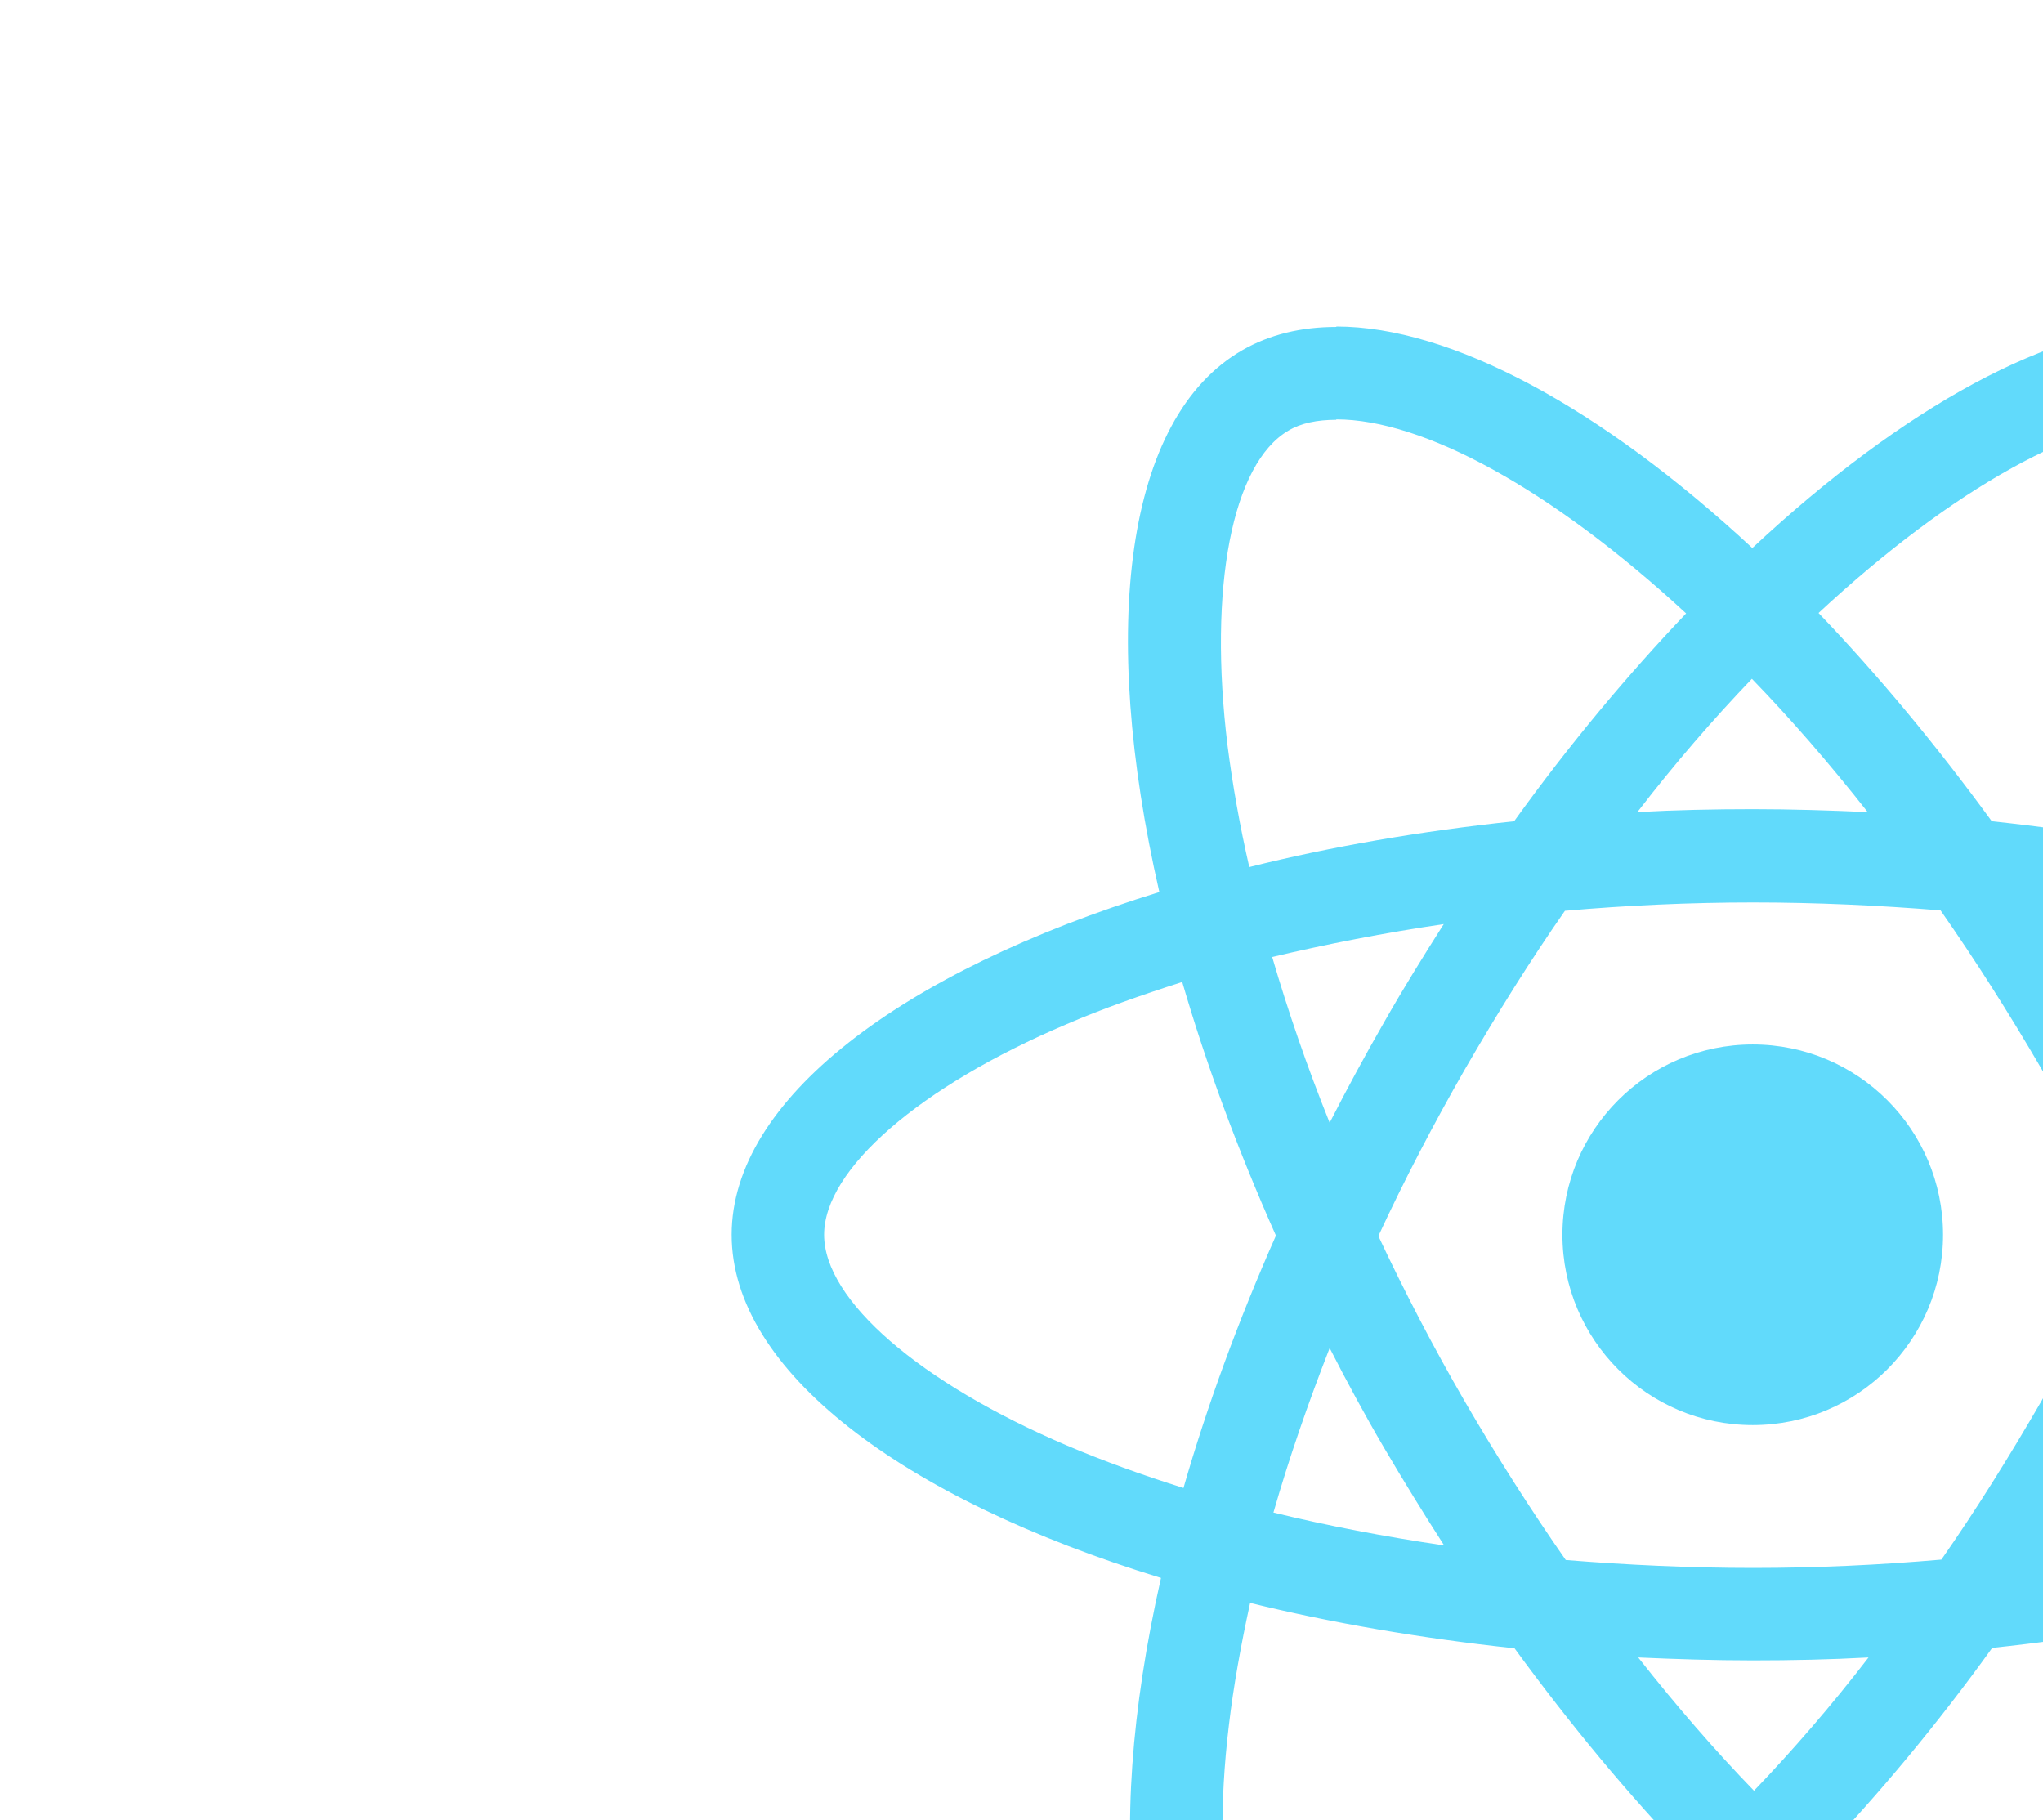
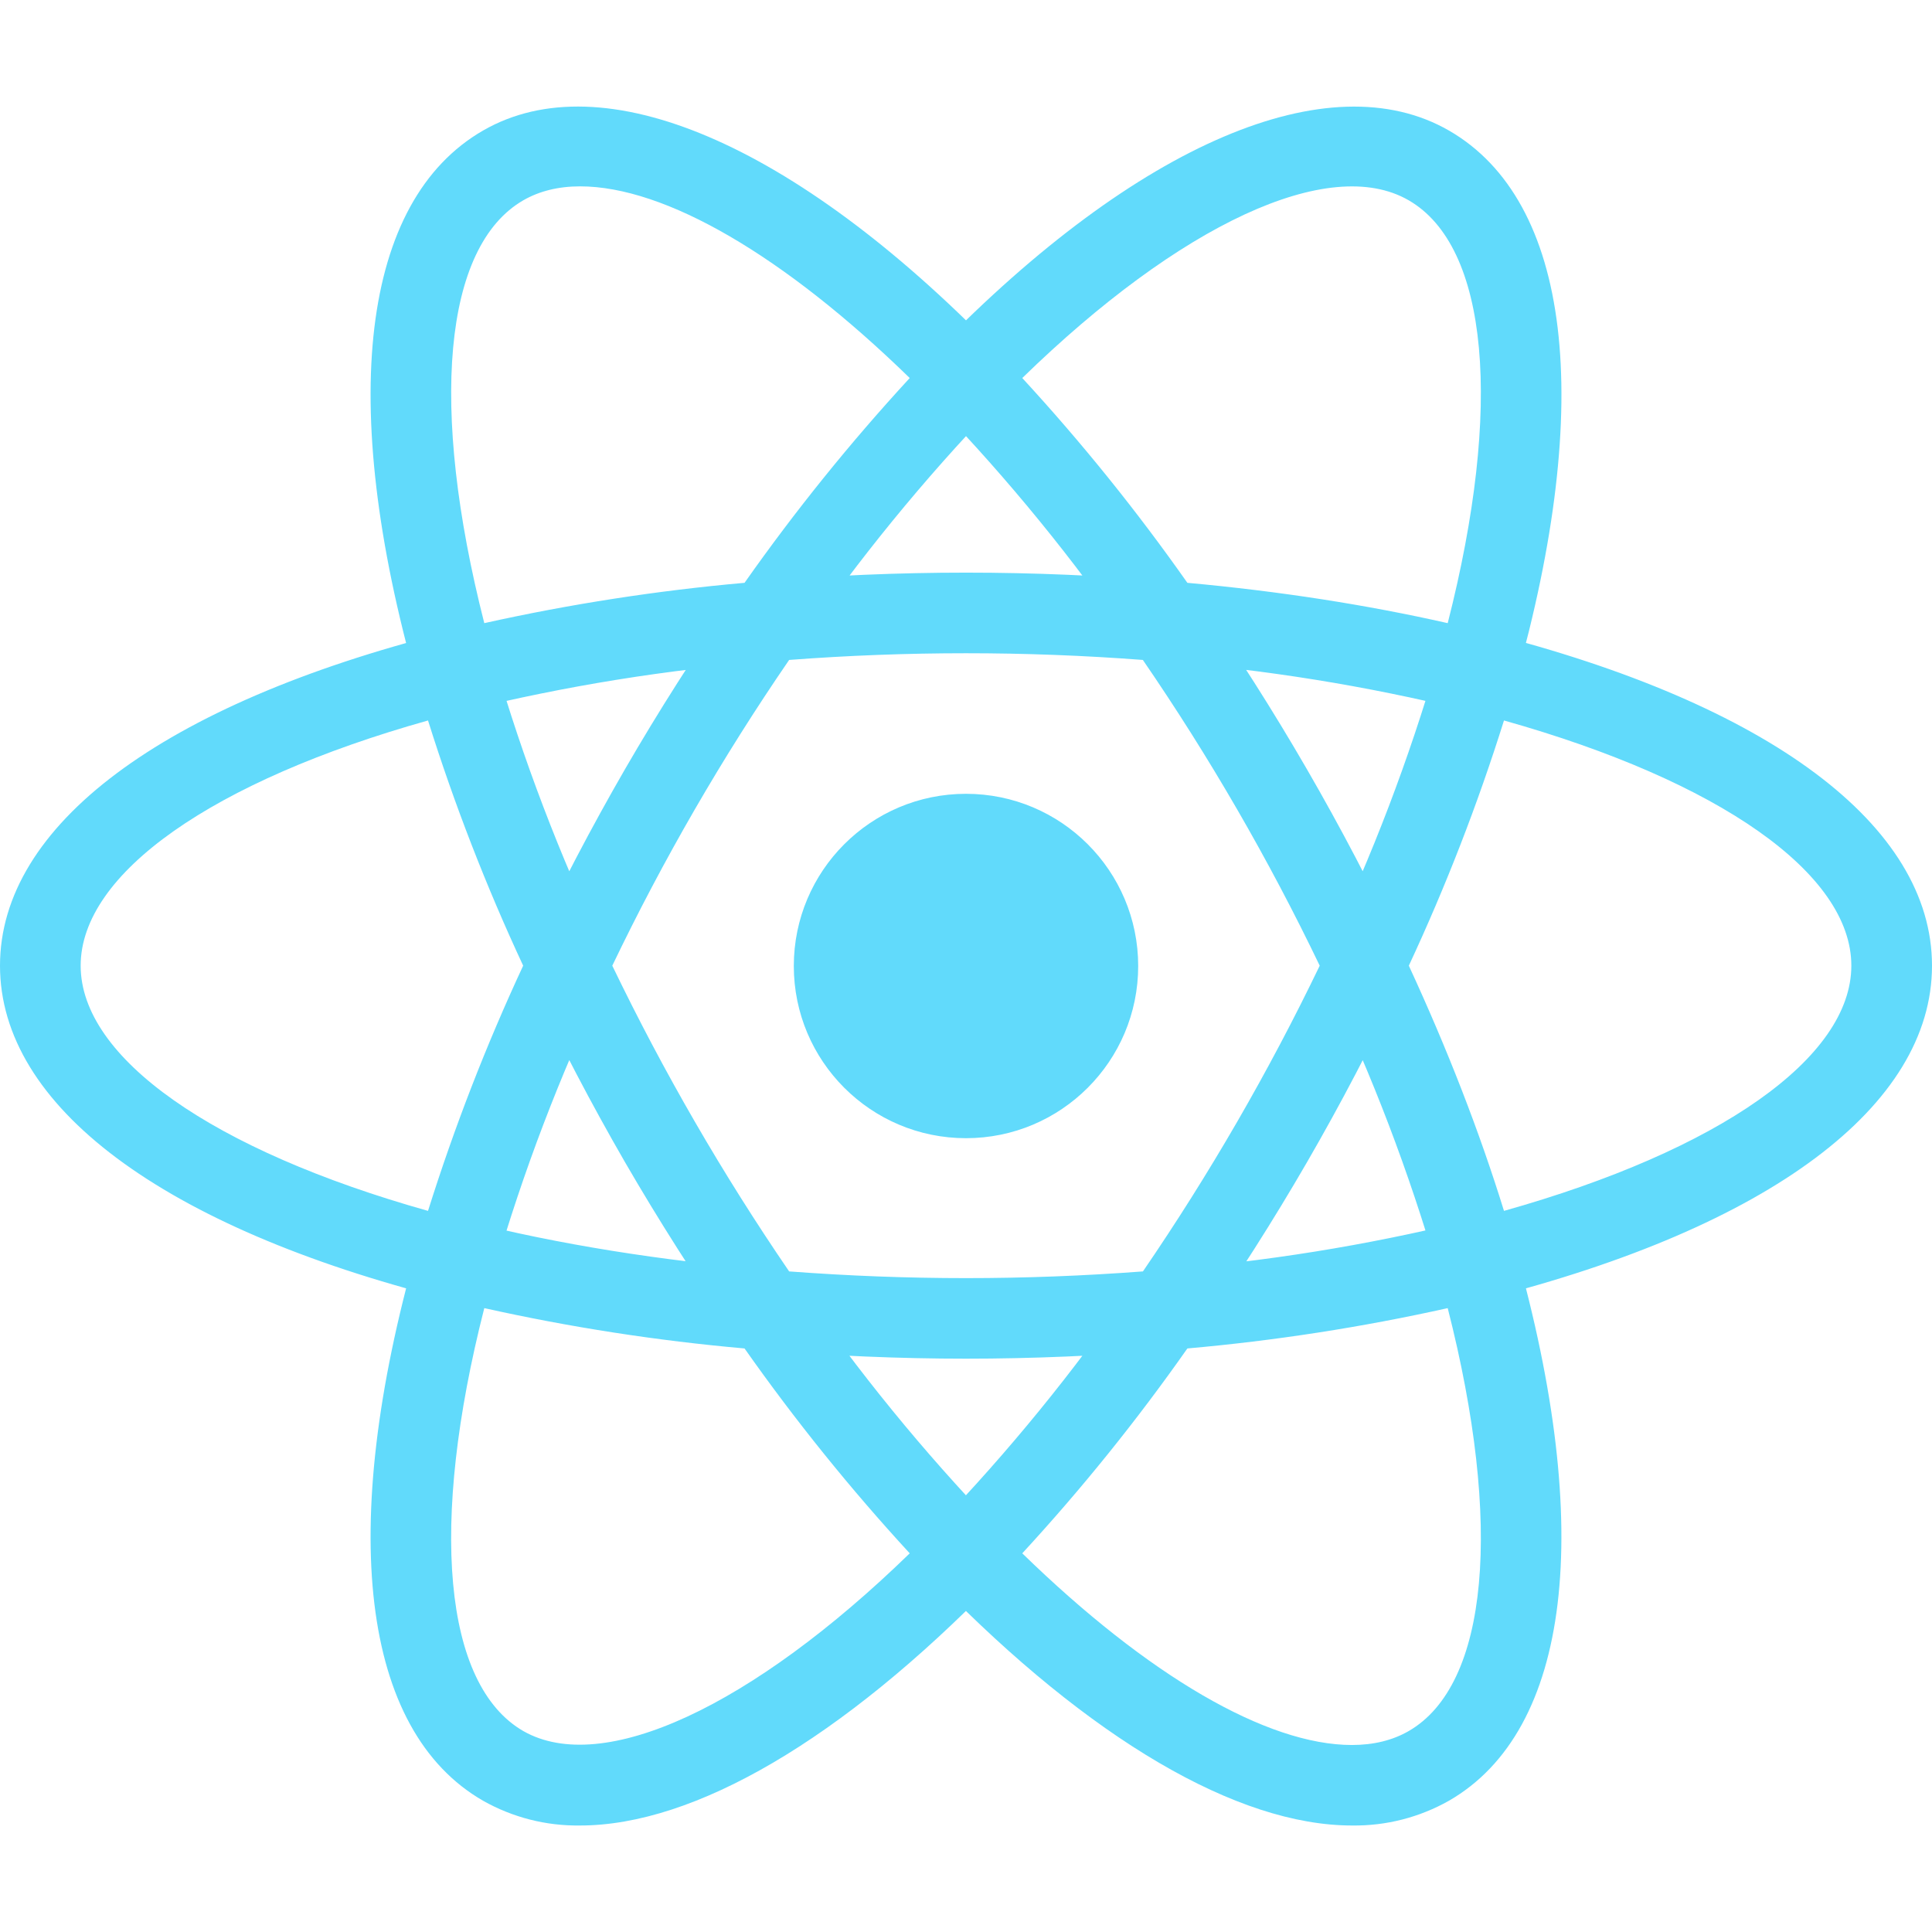
- <svg xmlns="http://www.w3.org/2000/svg" version="1.1" id="Layer_2_1_" x="0px" y="0px" enable-background="new 0 0 841.9 595.3" xml:space="preserve">
-   <g>
-     <path fill="#61DAFB" d="M666.3,296.5c0-32.5-40.7-63.3-103.1-82.4c14.4-63.6,8-114.2-20.2-130.4c-6.5-3.8-14.1-5.6-22.4-5.6v22.3   c4.6,0,8.3,0.9,11.4,2.6c13.6,7.8,19.5,37.5,14.9,75.7c-1.1,9.4-2.9,19.3-5.1,29.4c-19.6-4.8-41-8.5-63.5-10.9   c-13.5-18.5-27.5-35.3-41.6-50c32.6-30.3,63.2-46.9,84-46.9l0-22.3c0,0,0,0,0,0c-27.5,0-63.5,19.6-99.9,53.6   c-36.4-33.8-72.4-53.2-99.9-53.2v22.3c20.7,0,51.4,16.5,84,46.6c-14,14.7-28,31.4-41.3,49.9c-22.6,2.4-44,6.1-63.6,11   c-2.3-10-4-19.7-5.2-29c-4.7-38.2,1.1-67.9,14.6-75.8c3-1.8,6.9-2.6,11.5-2.6l0-22.3c0,0,0,0,0,0c-8.4,0-16,1.8-22.6,5.6   c-28.1,16.2-34.4,66.7-19.9,130.1c-62.2,19.2-102.7,49.9-102.7,82.3c0,32.5,40.7,63.3,103.1,82.4c-14.4,63.6-8,114.2,20.2,130.4   c6.5,3.8,14.1,5.6,22.5,5.6c27.5,0,63.5-19.6,99.9-53.6c36.4,33.8,72.4,53.2,99.9,53.2c8.4,0,16-1.8,22.6-5.6   c28.1-16.2,34.4-66.7,19.9-130.1C625.8,359.7,666.3,328.9,666.3,296.5z M536.1,229.8c-3.7,12.9-8.3,26.2-13.5,39.5   c-4.1-8-8.4-16-13.1-24c-4.6-8-9.5-15.8-14.4-23.4C509.3,224,523,226.6,536.1,229.8z M490.3,336.3c-7.8,13.5-15.8,26.3-24.1,38.2   c-14.9,1.3-30,2-45.2,2c-15.1,0-30.2-0.7-45-1.9c-8.3-11.9-16.4-24.6-24.2-38c-7.6-13.1-14.5-26.4-20.8-39.8   c6.2-13.4,13.2-26.8,20.7-39.9c7.8-13.5,15.8-26.3,24.1-38.2c14.9-1.3,30-2,45.2-2c15.1,0,30.2,0.7,45,1.9   c8.3,11.9,16.4,24.6,24.2,38c7.6,13.1,14.5,26.4,20.8,39.8C504.7,309.8,497.8,323.2,490.3,336.3z M522.6,323.3   c5.4,13.4,10,26.8,13.8,39.8c-13.1,3.2-26.9,5.9-41.2,8c4.9-7.7,9.8-15.6,14.4-23.7C514.2,339.4,518.5,331.3,522.6,323.3z    M421.2,430c-9.3-9.6-18.6-20.3-27.8-32c9,0.4,18.2,0.7,27.5,0.7c9.4,0,18.7-0.2,27.8-0.7C439.7,409.7,430.4,420.4,421.2,430z    M346.8,371.1c-14.2-2.1-27.9-4.7-41-7.9c3.7-12.9,8.3-26.2,13.5-39.5c4.1,8,8.4,16,13.1,24C337.1,355.7,341.9,363.5,346.8,371.1z    M420.7,163c9.3,9.6,18.6,20.3,27.8,32c-9-0.4-18.2-0.7-27.5-0.7c-9.4,0-18.7,0.2-27.8,0.7C402.2,183.3,411.5,172.6,420.7,163z    M346.7,221.9c-4.9,7.7-9.8,15.6-14.4,23.7c-4.6,8-8.9,16-13,24c-5.4-13.4-10-26.8-13.8-39.8C318.6,226.7,332.4,224,346.7,221.9z    M256.2,347.1c-35.4-15.1-58.3-34.9-58.3-50.6c0-15.7,22.9-35.6,58.3-50.6c8.6-3.7,18-7,27.7-10.1c5.7,19.6,13.2,40,22.5,60.9   c-9.2,20.8-16.6,41.1-22.2,60.6C274.3,354.2,264.9,350.8,256.2,347.1z M310,490c-13.6-7.8-19.5-37.5-14.9-75.7   c1.1-9.4,2.9-19.3,5.1-29.4c19.6,4.8,41,8.5,63.5,10.9c13.5,18.5,27.5,35.3,41.6,50c-32.6,30.3-63.2,46.9-84,46.9   C316.8,492.6,313,491.7,310,490z M547.2,413.8c4.7,38.2-1.1,67.9-14.6,75.8c-3,1.8-6.9,2.6-11.5,2.6c-20.7,0-51.4-16.5-84-46.6   c14-14.7,28-31.4,41.3-49.9c22.6-2.4,44-6.1,63.6-11C544.3,394.8,546.1,404.5,547.2,413.8z M585.7,347.1c-8.6,3.7-18,7-27.7,10.1   c-5.7-19.6-13.2-40-22.5-60.9c9.2-20.8,16.6-41.1,22.2-60.6c9.9,3.1,19.3,6.5,28.1,10.2c35.4,15.1,58.3,34.9,58.3,50.6   C644,312.2,621.1,332.1,585.7,347.1z" />
-     <polygon fill="#61DAFB" points="320.8,78.4 320.8,78.4 320.8,78.4  " />
-     <circle fill="#61DAFB" cx="420.9" cy="296.5" r="45.7" />
-     <polygon fill="#61DAFB" points="520.5,78.1 520.5,78.1 520.5,78.1  " />
-   </g>
+ <svg xmlns="http://www.w3.org/2000/svg" role="img" fill="#61DAFB" viewBox="0 0 24 24">
+   <path d="M12 9.861A2.139 2.139 0 1 0 12 14.139 2.139 2.139 0 1 0 12 9.861zM6.008 16.255l-.472-.12C2.018 15.246 0 13.737 0 11.996s2.018-3.25 5.536-4.139l.472-.119.133.468a23.53 23.53 0 0 0 1.363 3.578l.101.213-.101.213a23.307 23.307 0 0 0-1.363 3.578l-.133.467zM5.317 8.95c-2.674.751-4.315 1.9-4.315 3.046 0 1.145 1.641 2.294 4.315 3.046a24.95 24.95 0 0 1 1.182-3.046A24.752 24.752 0 0 1 5.317 8.95zM17.992 16.255l-.133-.469a23.357 23.357 0 0 0-1.364-3.577l-.101-.213.101-.213a23.42 23.42 0 0 0 1.364-3.578l.133-.468.473.119c3.517.889 5.535 2.398 5.535 4.14s-2.018 3.25-5.535 4.139l-.473.12zm-.491-4.259c.48 1.039.877 2.06 1.182 3.046 2.675-.752 4.315-1.901 4.315-3.046 0-1.146-1.641-2.294-4.315-3.046a24.788 24.788 0 0 1-1.182 3.046zM5.31 8.945l-.133-.467C4.188 4.992 4.488 2.494 6 1.622c1.483-.856 3.864.155 6.359 2.716l.34.349-.34.349a23.552 23.552 0 0 0-2.422 2.967l-.135.193-.235.02a23.657 23.657 0 0 0-3.785.61l-.472.119zm1.896-6.63c-.268 0-.505.058-.705.173-.994.573-1.17 2.565-.485 5.253a25.122 25.122 0 0 1 3.233-.501 24.847 24.847 0 0 1 2.052-2.544c-1.56-1.519-3.037-2.381-4.095-2.381zM16.795 22.677c-.001 0-.001 0 0 0-1.425 0-3.255-1.073-5.154-3.023l-.34-.349.34-.349a23.53 23.53 0 0 0 2.421-2.968l.135-.193.234-.02a23.63 23.63 0 0 0 3.787-.609l.472-.119.134.468c.987 3.484.688 5.983-.824 6.854a2.38 2.38 0 0 1-1.205.308zm-4.096-3.381c1.56 1.519 3.037 2.381 4.095 2.381h.001c.267 0 .505-.058.704-.173.994-.573 1.171-2.566.485-5.254a25.02 25.02 0 0 1-3.234.501 24.674 24.674 0 0 1-2.051 2.545zM18.69 8.945l-.472-.119a23.479 23.479 0 0 0-3.787-.61l-.234-.02-.135-.193a23.414 23.414 0 0 0-2.421-2.967l-.34-.349.34-.349C14.135 1.778 16.515.767 18 1.622c1.512.872 1.812 3.37.824 6.855l-.134.468zM14.75 7.24c1.142.104 2.227.273 3.234.501.686-2.688.509-4.68-.485-5.253-.988-.571-2.845.304-4.8 2.208A24.849 24.849 0 0 1 14.75 7.24zM7.206 22.677A2.38 2.38 0 0 1 6 22.369c-1.512-.871-1.812-3.369-.823-6.854l.132-.468.472.119c1.155.291 2.429.496 3.785.609l.235.02.134.193a23.596 23.596 0 0 0 2.422 2.968l.34.349-.34.349c-1.898 1.95-3.728 3.023-5.151 3.023zm-1.19-6.427c-.686 2.688-.509 4.681.485 5.254.987.563 2.843-.305 4.8-2.208a24.998 24.998 0 0 1-2.052-2.545 24.976 24.976 0 0 1-3.233-.501zM12 16.878c-.823 0-1.669-.036-2.516-.106l-.235-.02-.135-.193a30.388 30.388 0 0 1-1.35-2.122 30.354 30.354 0 0 1-1.166-2.228l-.1-.213.1-.213a30.3 30.3 0 0 1 1.166-2.228c.414-.716.869-1.43 1.35-2.122l.135-.193.235-.02a29.785 29.785 0 0 1 5.033 0l.234.02.134.193a30.006 30.006 0 0 1 2.517 4.35l.101.213-.101.213a29.6 29.6 0 0 1-2.517 4.35l-.134.193-.234.02c-.847.07-1.694.106-2.517.106zm-2.197-1.084c1.48.111 2.914.111 4.395 0a29.006 29.006 0 0 0 2.196-3.798 28.585 28.585 0 0 0-2.197-3.798 29.031 29.031 0 0 0-4.394 0 28.477 28.477 0 0 0-2.197 3.798 29.114 29.114 0 0 0 2.197 3.798z" />
</svg>
